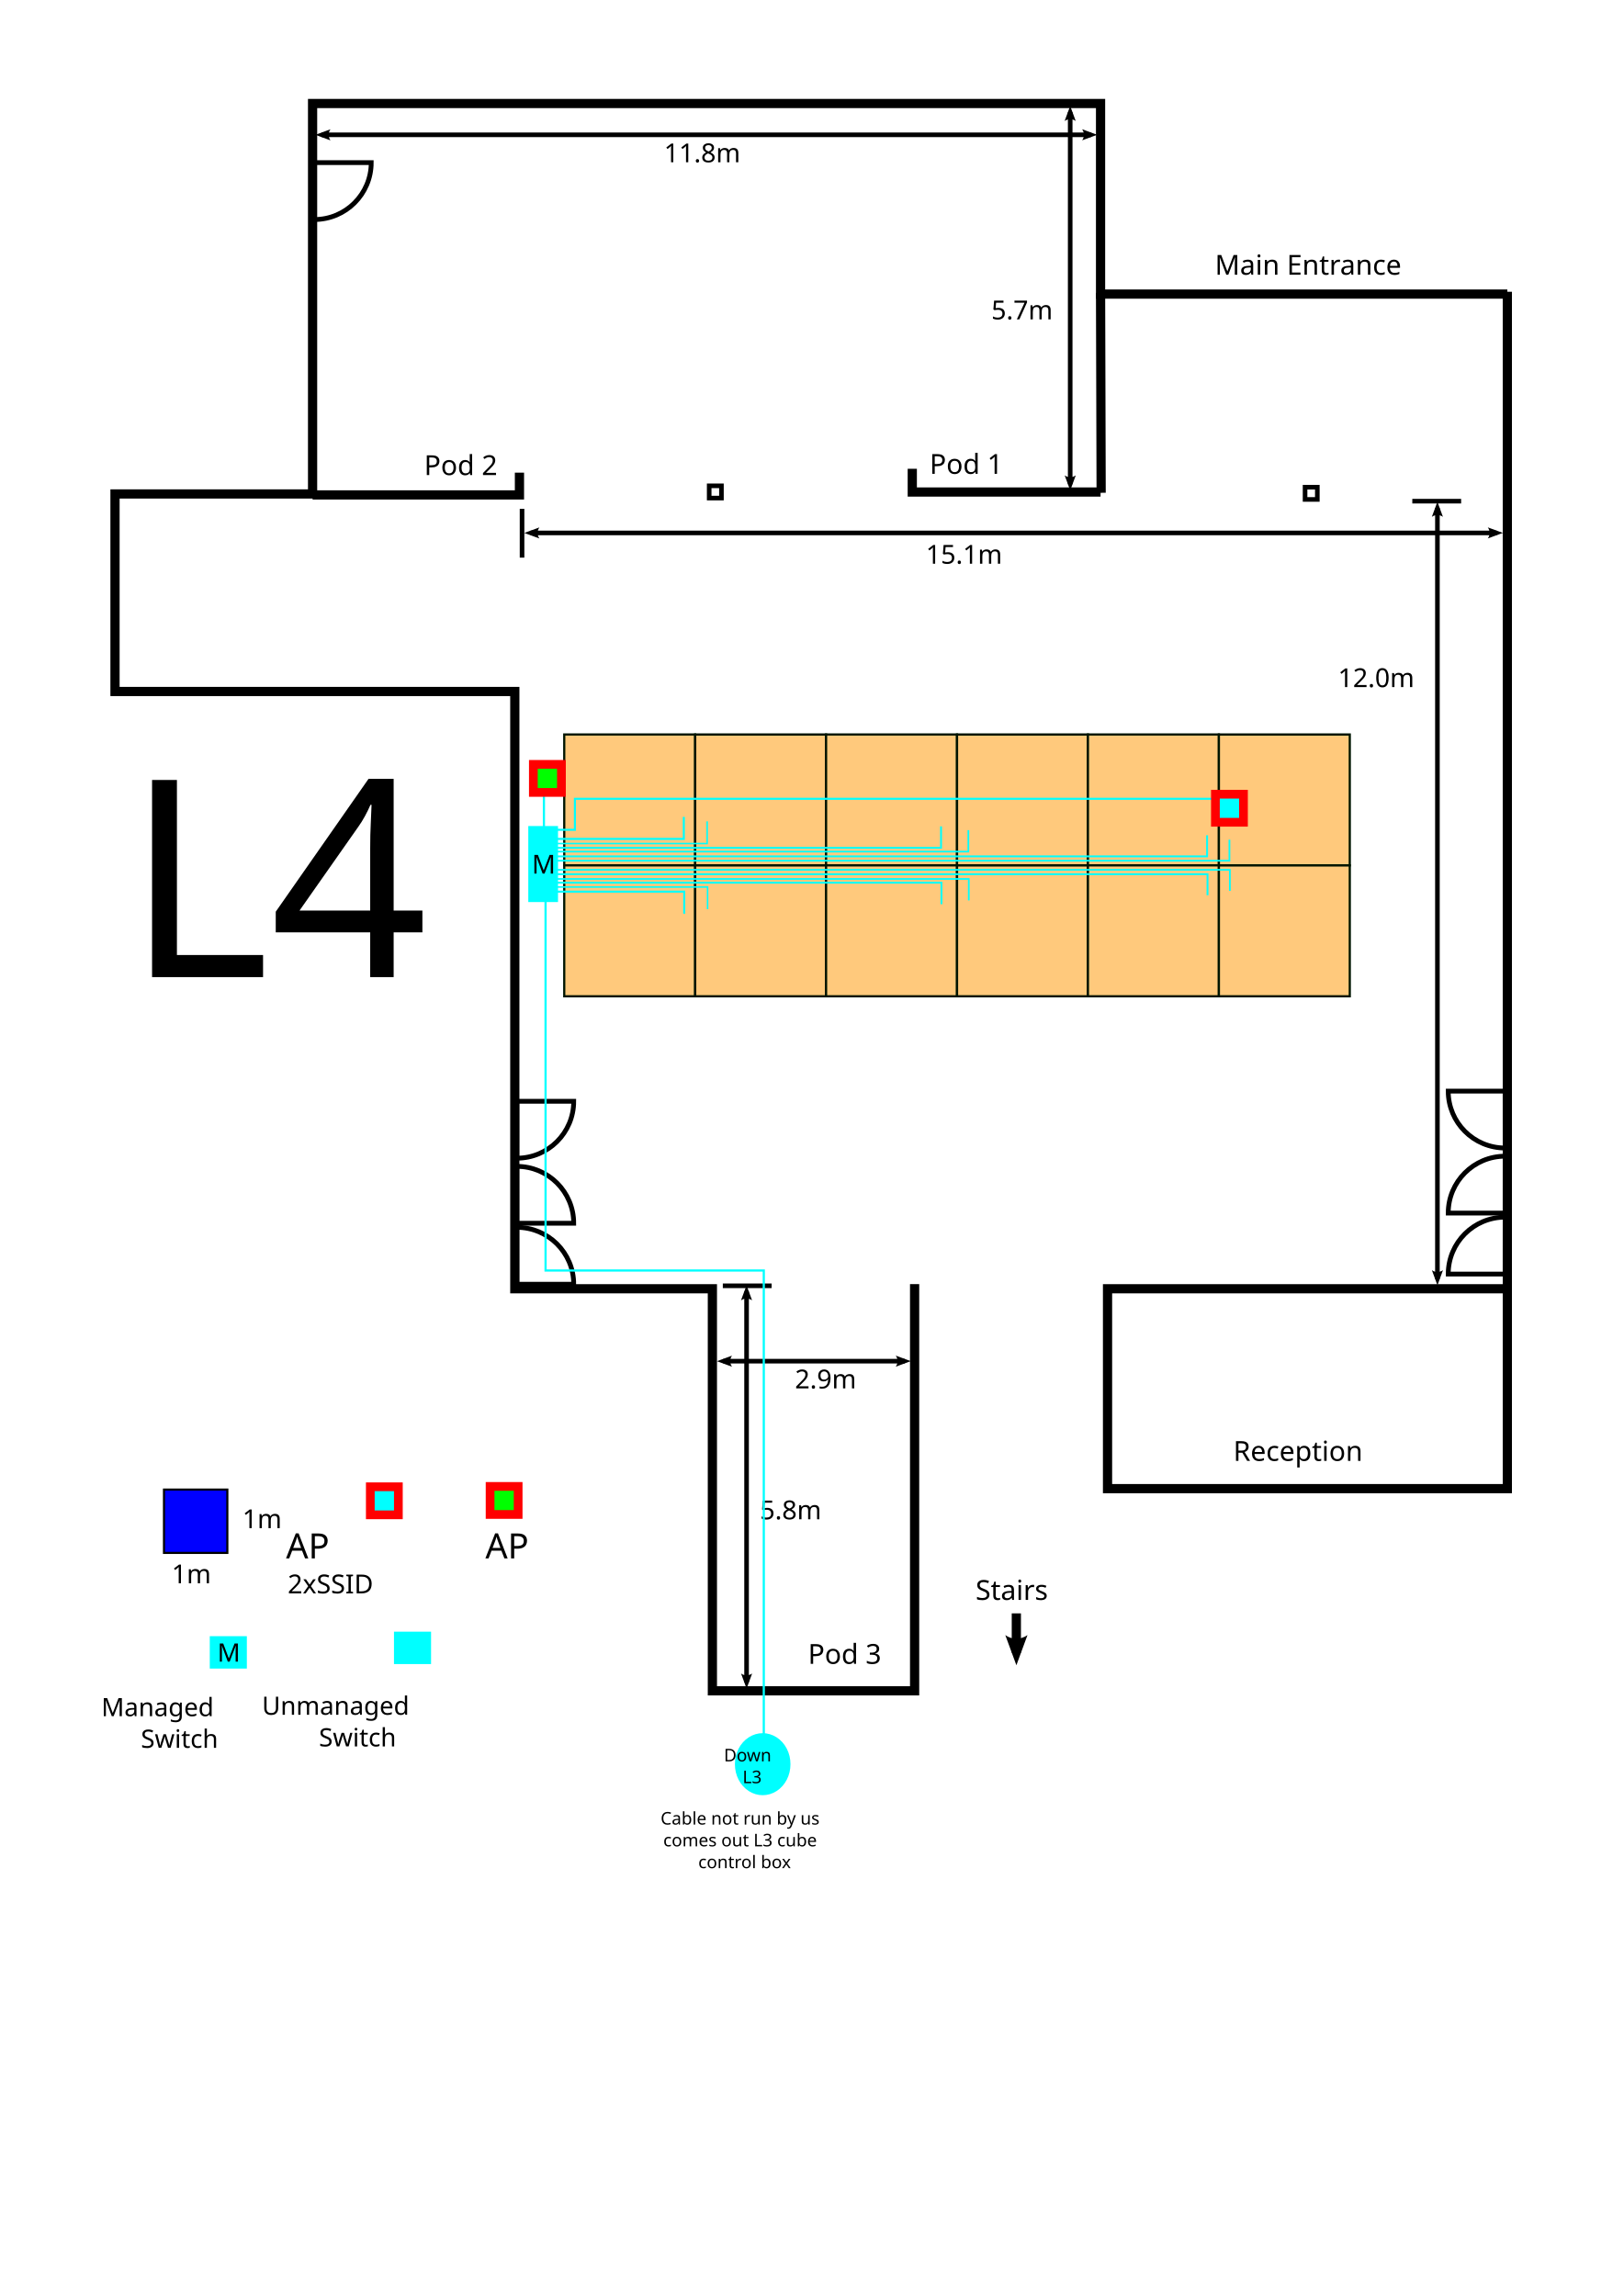
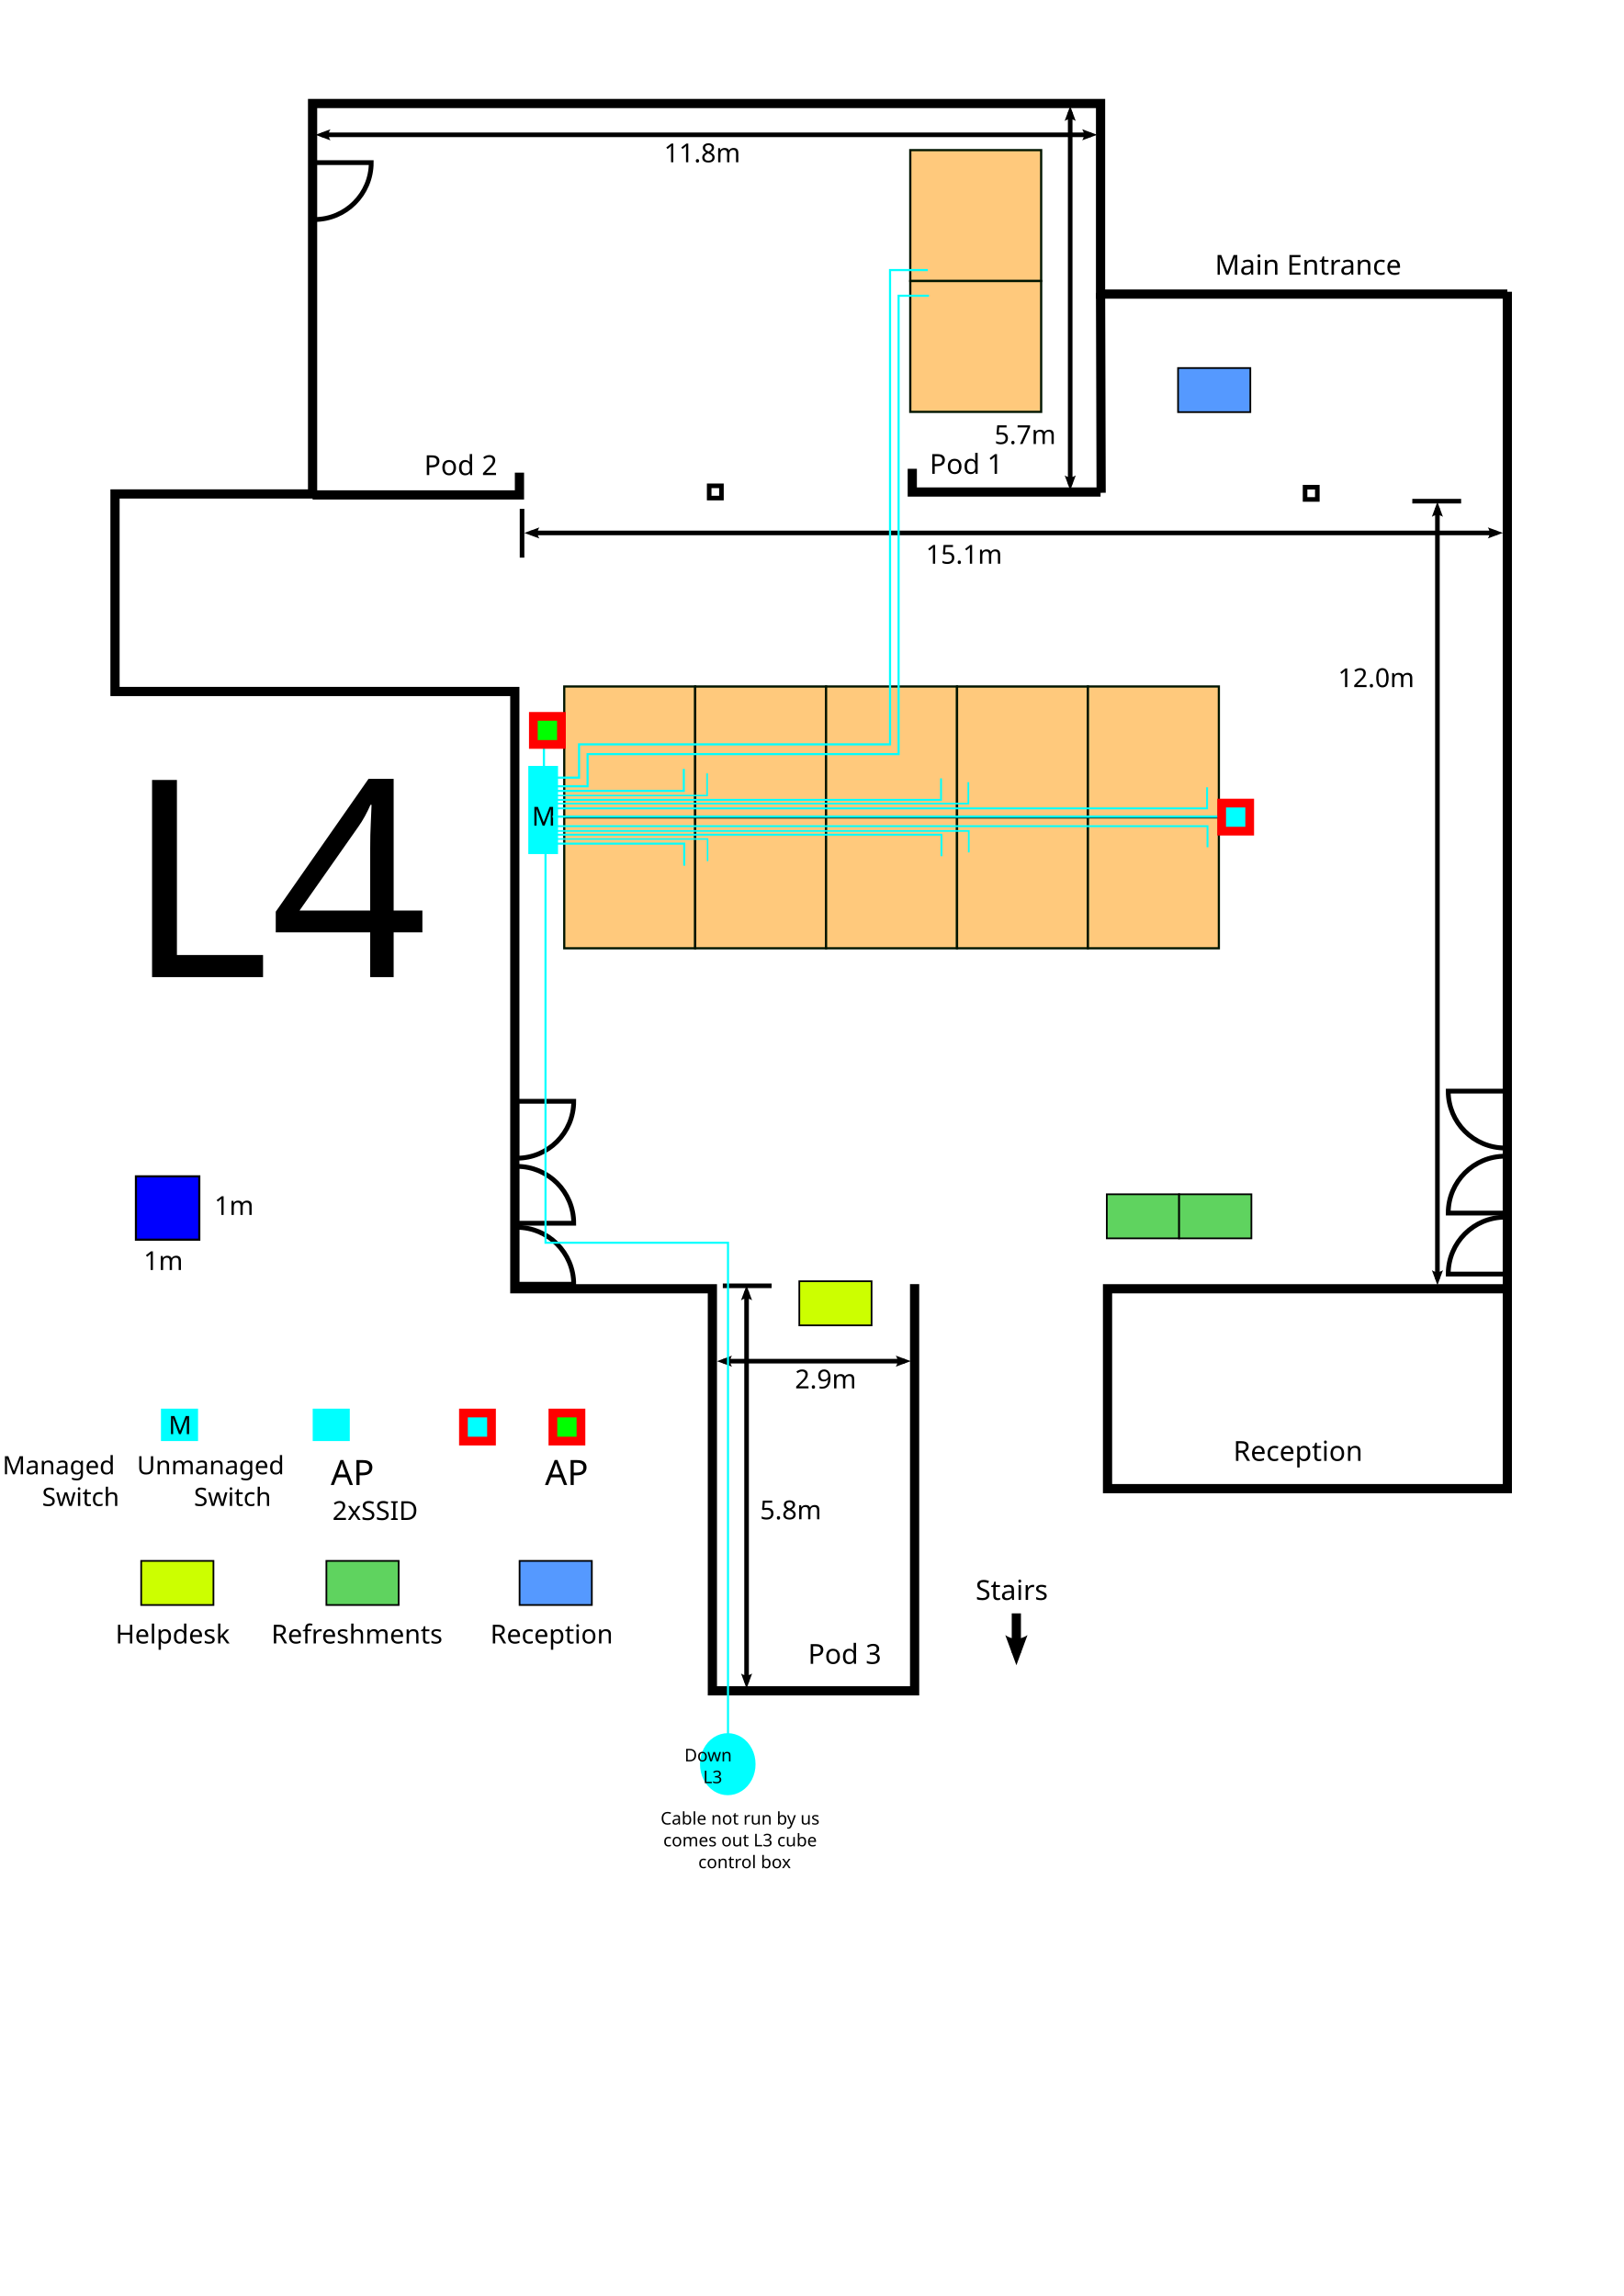
<svg xmlns="http://www.w3.org/2000/svg" width="744.094" height="1052.362" id="svg7084" version="1.1">
  <defs id="defs7086">
    <marker orient="auto" refY="0" refX="0" id="Arrow2Send" style="overflow:visible">
      <path id="path7634" style="fill-rule:evenodd;stroke-width:0.625;stroke-linejoin:round" d="M 8.719,4.034 -2.207,0.016 8.719,-4.002 c -1.745,2.372 -1.735,5.617 -6e-7,8.035 z" transform="matrix(-0.3,0,0,-0.3,0.69,0)" />
    </marker>
    <marker orient="auto" refY="0" refX="0" id="Arrow2Sstart" style="overflow:visible">
      <path id="path7221" style="fill-rule:evenodd;stroke-width:0.625;stroke-linejoin:round" d="M 8.719,4.034 -2.207,0.016 8.719,-4.002 c -1.745,2.372 -1.735,5.617 -6e-7,8.035 z" transform="matrix(0.3,0,0,0.3,-0.69,0)" />
    </marker>
    <marker orient="auto" refY="0" refX="0" id="marker8237" style="overflow:visible">
      <path id="path8239" style="fill-rule:evenodd;stroke-width:0.625;stroke-linejoin:round" d="M 8.719,4.034 -2.207,0.016 8.719,-4.002 c -1.745,2.372 -1.735,5.617 -6e-7,8.035 z" transform="matrix(-0.3,0,0,-0.3,0.69,0)" />
    </marker>
    <marker orient="auto" refY="0" refX="0" id="marker8241" style="overflow:visible">
      <path id="path8243" style="fill-rule:evenodd;stroke-width:0.625;stroke-linejoin:round" d="M 8.719,4.034 -2.207,0.016 8.719,-4.002 c -1.745,2.372 -1.735,5.617 -6e-7,8.035 z" transform="matrix(0.3,0,0,0.3,-0.69,0)" />
    </marker>
    <marker orient="auto" refY="0" refX="0" id="marker8245" style="overflow:visible">
      <path id="path8247" style="fill-rule:evenodd;stroke-width:0.625;stroke-linejoin:round" d="M 8.719,4.034 -2.207,0.016 8.719,-4.002 c -1.745,2.372 -1.735,5.617 -6e-7,8.035 z" transform="matrix(-0.3,0,0,-0.3,0.69,0)" />
    </marker>
    <marker orient="auto" refY="0" refX="0" id="marker8249" style="overflow:visible">
      <path id="path8251" style="fill-rule:evenodd;stroke-width:0.625;stroke-linejoin:round" d="M 8.719,4.034 -2.207,0.016 8.719,-4.002 c -1.745,2.372 -1.735,5.617 -6e-7,8.035 z" transform="matrix(0.3,0,0,0.3,-0.69,0)" />
    </marker>
    <marker orient="auto" refY="0" refX="0" id="marker8253" style="overflow:visible">
      <path id="path8255" style="fill-rule:evenodd;stroke-width:0.625;stroke-linejoin:round" d="M 8.719,4.034 -2.207,0.016 8.719,-4.002 c -1.745,2.372 -1.735,5.617 -6e-7,8.035 z" transform="matrix(-0.3,0,0,-0.3,0.69,0)" />
    </marker>
    <marker orient="auto" refY="0" refX="0" id="marker8257" style="overflow:visible">
      <path id="path8259" style="fill-rule:evenodd;stroke-width:0.625;stroke-linejoin:round" d="M 8.719,4.034 -2.207,0.016 8.719,-4.002 c -1.745,2.372 -1.735,5.617 -6e-7,8.035 z" transform="matrix(0.3,0,0,0.3,-0.69,0)" />
    </marker>
    <marker orient="auto" refY="0" refX="0" id="marker8261" style="overflow:visible">
      <path id="path8263" style="fill-rule:evenodd;stroke-width:0.625;stroke-linejoin:round" d="M 8.719,4.034 -2.207,0.016 8.719,-4.002 c -1.745,2.372 -1.735,5.617 -6e-7,8.035 z" transform="matrix(-0.3,0,0,-0.3,0.69,0)" />
    </marker>
    <marker orient="auto" refY="0" refX="0" id="marker8265" style="overflow:visible">
      <path id="path8267" style="fill-rule:evenodd;stroke-width:0.625;stroke-linejoin:round" d="M 8.719,4.034 -2.207,0.016 8.719,-4.002 c -1.745,2.372 -1.735,5.617 -6e-7,8.035 z" transform="matrix(0.3,0,0,0.3,-0.69,0)" />
    </marker>
    <marker orient="auto" refY="0" refX="0" id="marker8269" style="overflow:visible">
      <path id="path8271" style="fill-rule:evenodd;stroke-width:0.625;stroke-linejoin:round" d="M 8.719,4.034 -2.207,0.016 8.719,-4.002 c -1.745,2.372 -1.735,5.617 -6e-7,8.035 z" transform="matrix(-0.3,0,0,-0.3,0.69,0)" />
    </marker>
    <marker orient="auto" refY="0" refX="0" id="marker8273" style="overflow:visible">
      <path id="path8275" style="fill-rule:evenodd;stroke-width:0.625;stroke-linejoin:round" d="M 8.719,4.034 -2.207,0.016 8.719,-4.002 c -1.745,2.372 -1.735,5.617 -6e-7,8.035 z" transform="matrix(0.3,0,0,0.3,-0.69,0)" />
    </marker>
    <marker orient="auto" refY="0" refX="0" id="marker8277" style="overflow:visible">
      <path id="path8279" style="fill-rule:evenodd;stroke-width:0.625;stroke-linejoin:round" d="M 8.719,4.034 -2.207,0.016 8.719,-4.002 c -1.745,2.372 -1.735,5.617 -6e-7,8.035 z" transform="matrix(-0.3,0,0,-0.3,0.69,0)" />
    </marker>
  </defs>
-   <g id="layer1" transform="translate(0,-2.5390623e-6)">
+   <g id="layer1" transform="translate(0,-2.5390623e-6)" style="display:inline">
    <path style="fill:none;stroke:#000000;stroke-width:4.218px;stroke-linecap:butt;stroke-linejoin:miter;stroke-opacity:1;display:inline" d="m 690.765,134.791 -186.411,0 0,-87.347 -361.106,0 0,178.955 -90.543,0 0,90.543 183.216,0 0,273.759 90.543,0 0,184.281 92.673,0 0,-186.412" id="path7061" />
    <path style="fill:none;stroke:#000000;stroke-width:4.218px;stroke-linecap:butt;stroke-linejoin:miter;stroke-opacity:1;display:inline" d="m 690.765,133.726 0,548.583 -183.216,0 0,-91.608 184.281,0" id="path7063" />
    <path style="fill:none;stroke:#000000;stroke-width:4.218px;stroke-linecap:butt;stroke-linejoin:miter;stroke-opacity:1;display:inline" d="m 143.247,226.84 94.804,0 0,-10.2" id="path7065" />
    <path style="fill:none;stroke:#000000;stroke-width:4.218px;stroke-linecap:butt;stroke-linejoin:miter;stroke-opacity:1;display:inline" d="m 418.072,214.864 0,10.652 86.282,0" id="path7069" />
    <path style="fill:none;stroke:#000000;stroke-width:0.5;stroke-miterlimit:4;stroke-opacity:1;stroke-dasharray:none;display:inline" id="path7093" d="m 640.689,320.633 a 5.935,5.935 0 0 1 -5.937,5.935 l 0.003,-5.935 z" transform="matrix(4.393598,0,0,-4.393598,-2552.015,1969.413)" />
    <path transform="matrix(4.393598,0,0,4.393598,-2552.015,-903.9537)" d="m 640.689,320.633 a 5.935,5.935 0 0 1 -5.937,5.935 l 0.003,-5.935 z" id="path7095" style="fill:none;stroke:#000000;stroke-width:0.5;stroke-miterlimit:4;stroke-opacity:1;stroke-dasharray:none;display:inline" />
    <path transform="matrix(4.393598,0,0,-4.393598,-2552.015,1997.357)" d="m 640.689,320.633 a 5.935,5.935 0 0 1 -5.937,5.935 l 0.003,-5.935 z" id="path7097" style="fill:none;stroke:#000000;stroke-width:0.5;stroke-miterlimit:4;stroke-opacity:1;stroke-dasharray:none;display:inline" />
    <path style="fill:none;stroke:#000000;stroke-width:0.5;stroke-miterlimit:4;stroke-opacity:1;stroke-dasharray:none;display:inline" id="path7099" d="m 640.689,320.633 a 5.935,5.935 0 0 1 -5.937,5.935 l 0.003,-5.935 z" transform="matrix(4.393598,0,0,4.393598,-2644.811,-1334.191)" />
    <path transform="matrix(-4.393598,0,0,-4.393598,3478.61,1964.743)" d="m 640.689,320.633 a 5.935,5.935 0 0 1 -5.937,5.935 l 0.003,-5.935 z" id="path7101" style="fill:none;stroke:#000000;stroke-width:0.5;stroke-miterlimit:4;stroke-opacity:1;stroke-dasharray:none;display:inline" />
    <path style="fill:none;stroke:#000000;stroke-width:0.5;stroke-miterlimit:4;stroke-opacity:1;stroke-dasharray:none;display:inline" id="path7103" d="m 640.689,320.633 a 5.935,5.935 0 0 1 -5.937,5.935 l 0.003,-5.935 z" transform="matrix(-4.393598,0,0,4.393598,3478.61,-908.6236)" />
    <path style="fill:none;stroke:#000000;stroke-width:0.5;stroke-miterlimit:4;stroke-opacity:1;stroke-dasharray:none;display:inline" id="path7105" d="m 640.689,320.633 a 5.935,5.935 0 0 1 -5.937,5.935 l 0.003,-5.935 z" transform="matrix(-4.393598,0,0,-4.393598,3478.61,1992.687)" />
    <path style="fill:none;stroke:#000000;stroke-width:4.218px;stroke-linecap:butt;stroke-linejoin:miter;stroke-opacity:1;display:inline" d="m 504.354,134.258 0.266,91.608" id="path7071" />
    <path style="fill:none;stroke:#000000;stroke-width:2.109;stroke-linecap:butt;stroke-linejoin:miter;stroke-miterlimit:4;stroke-opacity:1;stroke-dasharray:none;marker-start:url(#Arrow2Sstart);marker-end:url(#Arrow2Send);display:inline" d="m 658.725,232.831 0,353.414" id="path7820" />
    <path id="path8199" d="m 647.219,229.711 22.369,0" style="fill:none;stroke:#000000;stroke-width:2.109;stroke-linecap:butt;stroke-linejoin:miter;stroke-miterlimit:4;stroke-opacity:1;stroke-dasharray:none;display:inline" />
    <path id="path8201" d="m 685.874,244.263 -442.744,0" style="fill:none;stroke:#000000;stroke-width:2.109;stroke-linecap:butt;stroke-linejoin:miter;stroke-miterlimit:4;stroke-opacity:1;stroke-dasharray:none;marker-start:url(#Arrow2Sstart);marker-end:url(#Arrow2Send);display:inline" />
    <path id="path8203" d="m 239.237,255.593 0,-22.369" style="fill:none;stroke:#000000;stroke-width:2.109;stroke-linecap:butt;stroke-linejoin:miter;stroke-miterlimit:4;stroke-opacity:1;stroke-dasharray:none;display:inline" />
    <path id="path8205" d="m 490.441,51.396 0,170.549" style="fill:none;stroke:#000000;stroke-width:2.109;stroke-linecap:butt;stroke-linejoin:miter;stroke-miterlimit:4;stroke-opacity:1;stroke-dasharray:none;marker-start:url(#Arrow2Sstart);marker-end:url(#Arrow2Send);display:inline" />
    <path style="fill:none;stroke:#000000;stroke-width:2.109;stroke-linecap:butt;stroke-linejoin:miter;stroke-miterlimit:4;stroke-opacity:1;stroke-dasharray:none;marker-start:url(#Arrow2Sstart);marker-end:url(#Arrow2Send);display:inline" d="m 499.966,61.789 -352.581,0" id="path8207" />
    <path style="fill:none;stroke:#000000;stroke-width:2.109;stroke-linecap:butt;stroke-linejoin:miter;stroke-miterlimit:4;stroke-opacity:1;stroke-dasharray:none;marker-start:url(#Arrow2Sstart);marker-end:url(#Arrow2Send);display:inline" d="m 414.549,623.884 -83.144,0" id="path8209" />
    <path id="path8211" d="m 342.13,591.954 0,179.152" style="fill:none;stroke:#000000;stroke-width:2.109;stroke-linecap:butt;stroke-linejoin:miter;stroke-miterlimit:4;stroke-opacity:1;stroke-dasharray:none;marker-start:url(#Arrow2Sstart);marker-end:url(#Arrow2Send);display:inline" />
    <path style="fill:none;stroke:#000000;stroke-width:2.109;stroke-linecap:butt;stroke-linejoin:miter;stroke-miterlimit:4;stroke-opacity:1;stroke-dasharray:none;display:inline" d="m 331.248,589.342 22.369,0" id="path8213" />
    <rect style="fill:none;stroke:#000000;stroke-width:2.109;stroke-miterlimit:4;stroke-opacity:1;stroke-dasharray:none;display:inline" id="rect8215" width="5.614" height="5.614" x="325.001" y="222.676" />
    <rect y="223.299" x="598.073" height="5.614" width="5.614" id="rect8217" style="fill:none;stroke:#000000;stroke-width:2.109;stroke-miterlimit:4;stroke-opacity:1;stroke-dasharray:none;display:inline" />
    <text xml:space="preserve" style="font-size:168.721px;font-style:normal;font-weight:normal;line-height:125%;letter-spacing:0px;word-spacing:0px;fill:#000000;fill-opacity:1;stroke:none;display:inline;font-family:Sans" x="57.408" y="447.853" id="text8219">
      <tspan id="tspan8221" x="57.408" y="447.853" style="font-size:126.54px">L4</tspan>
    </text>
    <text xml:space="preserve" style="font-size:168.721px;font-style:normal;font-weight:normal;line-height:125%;letter-spacing:0px;word-spacing:0px;fill:#000000;fill-opacity:1;stroke:none;font-family:Sans" x="370.283" y="762.614" id="text7159">
      <tspan id="tspan7161" x="370.283" y="762.614" style="font-size:12.654px">Pod 3</tspan>
    </text>
    <text id="text7163" y="217.186" x="426.003" style="font-size:168.721px;font-style:normal;font-weight:normal;line-height:125%;letter-spacing:0px;word-spacing:0px;fill:#000000;fill-opacity:1;stroke:none;font-family:Sans" xml:space="preserve">
      <tspan style="font-size:12.654px" y="217.186" x="426.003" id="tspan7165">Pod 1</tspan>
    </text>
    <text xml:space="preserve" style="font-size:168.721px;font-style:normal;font-weight:normal;line-height:125%;letter-spacing:0px;word-spacing:0px;fill:#000000;fill-opacity:1;stroke:none;font-family:Sans" x="194.35" y="217.741" id="text7167">
      <tspan id="tspan7169" x="194.35" y="217.741" style="font-size:12.654px">Pod 2</tspan>
      <tspan x="194.35" y="233.559" style="font-size:12.654px" id="tspan7171" />
    </text>
    <text xml:space="preserve" style="font-size:168.721px;font-style:normal;font-weight:normal;line-height:125%;letter-spacing:0px;word-spacing:0px;fill:#000000;fill-opacity:1;stroke:none;font-family:Sans" x="556.748" y="125.912" id="text7173">
      <tspan id="tspan7175" x="556.748" y="125.912" style="font-size:12.654px">Main Entrance</tspan>
    </text>
    <text id="text7177" y="669.584" x="565.184" style="font-size:168.721px;font-style:normal;font-weight:normal;line-height:125%;letter-spacing:0px;word-spacing:0px;fill:#000000;fill-opacity:1;stroke:none;font-family:Sans" xml:space="preserve">
      <tspan style="font-size:12.654px" y="669.584" x="565.184" id="tspan7179">Reception</tspan>
    </text>
    <text id="text7181" y="733.306" x="447.079" style="font-size:168.721px;font-style:normal;font-weight:normal;line-height:125%;letter-spacing:0px;word-spacing:0px;fill:#000000;fill-opacity:1;stroke:none;font-family:Sans" xml:space="preserve">
      <tspan style="font-size:12.654px" y="733.306" x="447.079" id="tspan7183">Stairs</tspan>
    </text>
    <path style="fill:none;stroke:#000000;stroke-width:4.218px;stroke-linecap:butt;stroke-linejoin:miter;stroke-opacity:1;marker-end:url(#Arrow2Send)" d="m 465.759,739.483 0,18.077" id="path7185" />
    <text xml:space="preserve" style="font-size:12px;font-style:normal;font-weight:normal;line-height:125%;letter-spacing:0px;word-spacing:0px;fill:#000000;fill-opacity:1;stroke:none;font-family:Sans" x="613.143" y="314.934" id="text8455">
      <tspan id="tspan8457" x="613.143" y="314.934" style="font-size:12px">12.0m</tspan>
    </text>
    <text id="text8459" y="258.362" x="424.286" style="font-size:12px;font-style:normal;font-weight:normal;line-height:125%;letter-spacing:0px;word-spacing:0px;fill:#000000;fill-opacity:1;stroke:none;font-family:Sans" xml:space="preserve">
      <tspan style="font-size:12px" y="258.362" x="424.286" id="tspan8485">15.1m</tspan>
    </text>
-     <text xml:space="preserve" style="font-size:12px;font-style:normal;font-weight:normal;line-height:125%;letter-spacing:0px;word-spacing:0px;fill:#000000;fill-opacity:1;stroke:none;font-family:Sans" x="454.286" y="146.362" id="text8463">
-       <tspan id="tspan8465" x="454.286" y="146.362" style="font-size:12px">5.7m</tspan>
+     <text xml:space="preserve" style="font-size:12px;font-style:normal;font-weight:normal;line-height:125%;letter-spacing:0px;word-spacing:0px;fill:#000000;fill-opacity:1;stroke:none;font-family:Sans" x="455.714" y="203.505" id="text8463">
+       <tspan id="tspan8465" x="455.714" y="203.505" style="font-size:12px">5.7m</tspan>
    </text>
    <text id="text8467" y="74.362" x="304.286" style="font-size:12px;font-style:normal;font-weight:normal;line-height:125%;letter-spacing:0px;word-spacing:0px;fill:#000000;fill-opacity:1;stroke:none;font-family:Sans" xml:space="preserve">
      <tspan style="font-size:12px" y="74.362" x="304.286" id="tspan8469">11.8m</tspan>
    </text>
    <text id="text8471" y="636.362" x="364.286" style="font-size:12px;font-style:normal;font-weight:normal;line-height:125%;letter-spacing:0px;word-spacing:0px;fill:#000000;fill-opacity:1;stroke:none;font-family:Sans" xml:space="preserve">
      <tspan style="font-size:12px" y="636.362" x="364.286" id="tspan8473">2.9m</tspan>
    </text>
    <text xml:space="preserve" style="font-size:12px;font-style:normal;font-weight:normal;line-height:125%;letter-spacing:0px;word-spacing:0px;fill:#000000;fill-opacity:1;stroke:none;font-family:Sans" x="348.286" y="696.362" id="text8475">
      <tspan id="tspan8477" x="348.286" y="696.362" style="font-size:12px">5.8m</tspan>
    </text>
  </g>
  <g id="layer3">
-     <g style="display:inline" id="g4334" transform="translate(18.07145,14.78573)">
-       <rect transform="matrix(0,-1,1,0,0,0)" y="240.502" x="-381.86" height="59.995" width="59.995" id="rect75993-5-0-1-6" style="fill:#ffc97c;fill-opacity:1;stroke:#001500;stroke-width:1.005;stroke-miterlimit:4;stroke-opacity:1;stroke-dasharray:none;stroke-dashoffset:0" />
-       <rect transform="matrix(0,-1,1,0,0,0)" y="300.508" x="-381.854" height="59.983" width="59.983" id="rect75993-5-0-1-6-1" style="fill:#ffc97c;fill-opacity:1;stroke:#001500;stroke-width:1.017;stroke-miterlimit:4;stroke-opacity:1;stroke-dasharray:none;stroke-dashoffset:0" />
-       <rect transform="matrix(0,-1,1,0,0,0)" y="360.502" x="-381.86" height="59.995" width="59.995" id="rect75993-5-0-1-6-8" style="fill:#ffc97c;fill-opacity:1;stroke:#001500;stroke-width:1.005;stroke-miterlimit:4;stroke-opacity:1;stroke-dasharray:none;stroke-dashoffset:0" />
-       <rect transform="matrix(0,-1,1,0,0,0)" y="420.508" x="-381.854" height="59.983" width="59.983" id="rect75993-5-0-1-6-1-3" style="fill:#ffc97c;fill-opacity:1;stroke:#001500;stroke-width:1.017;stroke-miterlimit:4;stroke-opacity:1;stroke-dasharray:none;stroke-dashoffset:0" />
-       <rect transform="matrix(0,-1,1,0,0,0)" y="480.502" x="-381.86" height="59.995" width="59.995" id="rect75993-5-0-1-6-8-2" style="fill:#ffc97c;fill-opacity:1;stroke:#001500;stroke-width:1.005;stroke-miterlimit:4;stroke-opacity:1;stroke-dasharray:none;stroke-dashoffset:0" />
-       <rect transform="matrix(0,-1,1,0,0,0)" y="540.508" x="-381.854" height="59.983" width="59.983" id="rect75993-5-0-1-6-1-3-9" style="fill:#ffc97c;fill-opacity:1;stroke:#001500;stroke-width:1.017;stroke-miterlimit:4;stroke-opacity:1;stroke-dasharray:none;stroke-dashoffset:0" />
-       <rect transform="matrix(0,-1,1,0,0,0)" y="240.502" x="-441.86" height="59.995" width="59.995" id="rect75993-5-0-1-6-9" style="fill:#ffc97c;fill-opacity:1;stroke:#001500;stroke-width:1.005;stroke-miterlimit:4;stroke-opacity:1;stroke-dasharray:none;stroke-dashoffset:0" />
-       <rect transform="matrix(0,-1,1,0,0,0)" y="300.508" x="-441.854" height="59.983" width="59.983" id="rect75993-5-0-1-6-1-7" style="fill:#ffc97c;fill-opacity:1;stroke:#001500;stroke-width:1.017;stroke-miterlimit:4;stroke-opacity:1;stroke-dasharray:none;stroke-dashoffset:0" />
-       <rect transform="matrix(0,-1,1,0,0,0)" y="360.502" x="-441.86" height="59.995" width="59.995" id="rect75993-5-0-1-6-8-5" style="fill:#ffc97c;fill-opacity:1;stroke:#001500;stroke-width:1.005;stroke-miterlimit:4;stroke-opacity:1;stroke-dasharray:none;stroke-dashoffset:0" />
-       <rect transform="matrix(0,-1,1,0,0,0)" y="420.508" x="-441.854" height="59.983" width="59.983" id="rect75993-5-0-1-6-1-3-6" style="fill:#ffc97c;fill-opacity:1;stroke:#001500;stroke-width:1.017;stroke-miterlimit:4;stroke-opacity:1;stroke-dasharray:none;stroke-dashoffset:0" />
-       <rect transform="matrix(0,-1,1,0,0,0)" y="480.502" x="-441.86" height="59.995" width="59.995" id="rect75993-5-0-1-6-8-2-4" style="fill:#ffc97c;fill-opacity:1;stroke:#001500;stroke-width:1.005;stroke-miterlimit:4;stroke-opacity:1;stroke-dasharray:none;stroke-dashoffset:0" />
-       <rect transform="matrix(0,-1,1,0,0,0)" y="540.508" x="-441.854" height="59.983" width="59.983" id="rect75993-5-0-1-6-1-3-9-0" style="fill:#ffc97c;fill-opacity:1;stroke:#001500;stroke-width:1.017;stroke-miterlimit:4;stroke-opacity:1;stroke-dasharray:none;stroke-dashoffset:0" />
-     </g>
-   </g>
-   <g id="layer4">
-     <g id="g3169" transform="translate(0,1.339286)">
-       <path id="path4348-8" d="m 251.493,393.16 311.918,0 0,-9.637" style="fill:none;stroke:#00ffff;stroke-width:0.799;stroke-linecap:butt;stroke-linejoin:miter;stroke-miterlimit:4;stroke-opacity:1;stroke-dasharray:none" />
-       <path id="path4348-8-9" d="m 251.481,391.172 301.692,0 0,-9.662" style="fill:none;stroke:#00ffff;stroke-width:0.861;stroke-linecap:butt;stroke-linejoin:miter;stroke-miterlimit:4;stroke-opacity:1;stroke-dasharray:none" />
-       <path id="path4348-8-9-9" d="m 251.39,388.99 192.377,0 0,-9.844" style="fill:none;stroke:#00ffff;stroke-width:0.775;stroke-linecap:butt;stroke-linejoin:miter;stroke-miterlimit:4;stroke-opacity:1;stroke-dasharray:none" />
-       <path id="path4348-8-9-9-3" d="m 251.381,387.272 179.872,0 0,-9.862" style="fill:none;stroke:#00ffff;stroke-width:0.868;stroke-linecap:butt;stroke-linejoin:miter;stroke-miterlimit:4;stroke-opacity:1;stroke-dasharray:none" />
-       <path id="path4348-8-9-9-3-4" d="m 251.36,385.293 72.706,0 0,-10.173" style="fill:none;stroke:#00ffff;stroke-width:0.693;stroke-linecap:butt;stroke-linejoin:miter;stroke-miterlimit:4;stroke-opacity:1;stroke-dasharray:none" />
-       <path id="path4348-8-9-9-3-44" d="m 251.482,383.171 61.89,0 0,-10.112" style="fill:none;stroke:#00ffff;stroke-width:0.937;stroke-linecap:butt;stroke-linejoin:miter;stroke-miterlimit:4;stroke-opacity:1;stroke-dasharray:none" />
-     </g>
-     <path style="fill:none;stroke:#00ffff;stroke-width:1px;stroke-linecap:butt;stroke-linejoin:miter;stroke-opacity:1" d="m 249.258,384.342 0,-21.718" id="path7066" />
-     <rect style="fill:#00ff00;fill-opacity:1;stroke:#ff0000;stroke-width:4;stroke-miterlimit:4;stroke-opacity:1;stroke-dasharray:none;display:inline" id="rect6637" width="12.857" height="12.857" x="244.421" y="350.346" />
-     <path style="fill:none;stroke:#00ffff;stroke-width:0.934px;stroke-linecap:butt;stroke-linejoin:miter;stroke-opacity:1" d="m 562.691,366.126 -299.231,0 0,14.209 -10.953,0" id="path7068" />
-     <rect style="fill:#00ffff;fill-opacity:1;stroke:#ff0000;stroke-width:4;stroke-miterlimit:4;stroke-opacity:1;stroke-dasharray:none;display:inline" id="rect6637-0-0" width="12.857" height="12.857" x="556.987" y="364.024" />
-     <path style="fill:none;stroke:#00ffff;stroke-width:1px;stroke-linecap:butt;stroke-linejoin:miter;stroke-opacity:1" d="m 250.016,409.091 0,173.241 100.005,0 0,192.434 0,25.159" id="path7373" />
-     <path style="fill:#00ffff;fill-opacity:1;stroke:#00ffff;stroke-width:0;stroke-miterlimit:4;stroke-opacity:1;stroke-dasharray:none;display:inline" id="path7170" d="m 589.02,297.172 a 34.295,36.77 0 1 1 -68.589,0 34.295,36.77 0 1 1 68.589,0 z" transform="matrix(0.371134,0,0,0.3846154,143.6386,694.3092)" />
-     <text xml:space="preserve" style="font-size:8px;font-style:normal;font-weight:normal;line-height:125%;letter-spacing:0px;word-spacing:0px;fill:#000000;fill-opacity:1;stroke:none;display:inline;font-family:Sans" x="349.888" y="807.317" id="text6925-9-7-5">
-       <tspan x="349.888" y="807.317" style="font-size:8px;text-align:center;text-anchor:middle" id="tspan6983-2">Down</tspan>
-       <tspan x="349.888" y="817.317" style="font-size:8px;text-align:center;text-anchor:middle" id="tspan7193">L3</tspan>
-     </text>
+     <rect style="fill:#ffc97c;fill-opacity:1;stroke:#001500;stroke-width:1.005;stroke-miterlimit:4;stroke-opacity:1;stroke-dasharray:none;stroke-dashoffset:0" id="rect75993-5-0-1-6" width="59.995" height="59.995" x="-374.646" y="258.574" transform="matrix(0,-1,1,0,0,0)" />
+     <rect style="fill:#ffc97c;fill-opacity:1;stroke:#001500;stroke-width:1.017;stroke-miterlimit:4;stroke-opacity:1;stroke-dasharray:none;stroke-dashoffset:0" id="rect75993-5-0-1-6-1" width="59.983" height="59.983" x="-374.639" y="318.58" transform="matrix(0,-1,1,0,0,0)" />
+     <rect style="fill:#ffc97c;fill-opacity:1;stroke:#001500;stroke-width:1.005;stroke-miterlimit:4;stroke-opacity:1;stroke-dasharray:none;stroke-dashoffset:0" id="rect75993-5-0-1-6-8" width="59.995" height="59.995" x="-374.646" y="378.574" transform="matrix(0,-1,1,0,0,0)" />
+     <rect style="fill:#ffc97c;fill-opacity:1;stroke:#001500;stroke-width:1.017;stroke-miterlimit:4;stroke-opacity:1;stroke-dasharray:none;stroke-dashoffset:0" id="rect75993-5-0-1-6-1-3" width="59.983" height="59.983" x="-374.639" y="438.58" transform="matrix(0,-1,1,0,0,0)" />
+     <rect style="fill:#ffc97c;fill-opacity:1;stroke:#001500;stroke-width:1.005;stroke-miterlimit:4;stroke-opacity:1;stroke-dasharray:none;stroke-dashoffset:0" id="rect75993-5-0-1-6-8-2" width="59.995" height="59.995" x="-374.646" y="498.574" transform="matrix(0,-1,1,0,0,0)" />
+     <rect style="fill:#ffc97c;fill-opacity:1;stroke:#001500;stroke-width:1.005;stroke-miterlimit:4;stroke-opacity:1;stroke-dasharray:none;stroke-dashoffset:0" id="rect75993-5-0-1-6-9" width="59.995" height="59.995" x="-434.646" y="258.574" transform="matrix(0,-1,1,0,0,0)" />
+     <rect style="fill:#ffc97c;fill-opacity:1;stroke:#001500;stroke-width:1.017;stroke-miterlimit:4;stroke-opacity:1;stroke-dasharray:none;stroke-dashoffset:0" id="rect75993-5-0-1-6-1-7" width="59.983" height="59.983" x="-434.639" y="318.58" transform="matrix(0,-1,1,0,0,0)" />
+     <rect style="fill:#ffc97c;fill-opacity:1;stroke:#001500;stroke-width:1.005;stroke-miterlimit:4;stroke-opacity:1;stroke-dasharray:none;stroke-dashoffset:0" id="rect75993-5-0-1-6-8-5" width="59.995" height="59.995" x="-434.646" y="378.574" transform="matrix(0,-1,1,0,0,0)" />
+     <rect style="fill:#ffc97c;fill-opacity:1;stroke:#001500;stroke-width:1.017;stroke-miterlimit:4;stroke-opacity:1;stroke-dasharray:none;stroke-dashoffset:0" id="rect75993-5-0-1-6-1-3-6" width="59.983" height="59.983" x="-434.639" y="438.58" transform="matrix(0,-1,1,0,0,0)" />
+     <rect style="fill:#ffc97c;fill-opacity:1;stroke:#001500;stroke-width:1.005;stroke-miterlimit:4;stroke-opacity:1;stroke-dasharray:none;stroke-dashoffset:0" id="rect75993-5-0-1-6-8-2-4" width="59.995" height="59.995" x="-434.646" y="498.574" transform="matrix(0,-1,1,0,0,0)" />
+     <g id="g3142">
+       <rect transform="matrix(0,-1,1,0,0,0)" y="417.151" x="-128.782" height="59.983" width="59.983" id="rect75993-5-0-1-6-1-3-9" style="fill:#ffc97c;fill-opacity:1;stroke:#001500;stroke-width:1.017;stroke-miterlimit:4;stroke-opacity:1;stroke-dasharray:none;stroke-dashoffset:0" />
+       <rect transform="matrix(0,-1,1,0,0,0)" y="417.151" x="-188.782" height="59.983" width="59.983" id="rect75993-5-0-1-6-1-3-9-0" style="fill:#ffc97c;fill-opacity:1;stroke:#001500;stroke-width:1.017;stroke-miterlimit:4;stroke-opacity:1;stroke-dasharray:none;stroke-dashoffset:0" />
+     </g>
+   </g>
+   <g id="layer4" style="display:inline">
+     <path style="fill:none;stroke:#00ffff;stroke-width:0.861;stroke-linecap:butt;stroke-linejoin:miter;stroke-miterlimit:4;stroke-opacity:1;stroke-dasharray:none" d="m 251.481,370.511 301.692,0 0,-9.662" id="path4348-8-9" />
+     <path style="fill:none;stroke:#00ffff;stroke-width:0.775;stroke-linecap:butt;stroke-linejoin:miter;stroke-miterlimit:4;stroke-opacity:1;stroke-dasharray:none" d="m 251.39,368.329 192.377,0 0,-9.844" id="path4348-8-9-9" />
+     <path style="fill:none;stroke:#00ffff;stroke-width:0.868;stroke-linecap:butt;stroke-linejoin:miter;stroke-miterlimit:4;stroke-opacity:1;stroke-dasharray:none" d="m 251.381,366.611 179.872,0 0,-9.862" id="path4348-8-9-9-3" />
+     <path style="fill:none;stroke:#00ffff;stroke-width:0.693;stroke-linecap:butt;stroke-linejoin:miter;stroke-miterlimit:4;stroke-opacity:1;stroke-dasharray:none" d="m 251.36,364.632 72.706,0 0,-10.173" id="path4348-8-9-9-3-4" />
+     <path style="fill:none;stroke:#00ffff;stroke-width:0.937;stroke-linecap:butt;stroke-linejoin:miter;stroke-miterlimit:4;stroke-opacity:1;stroke-dasharray:none" d="m 251.482,362.51 61.89,0 0,-10.112" id="path4348-8-9-9-3-44" />
+     <path style="fill:none;stroke:#00ffff;stroke-width:1px;stroke-linecap:butt;stroke-linejoin:miter;stroke-opacity:1" d="m 249.258,362.342 0,-21.718" id="path7066" />
+     <rect style="fill:#00ff00;fill-opacity:1;stroke:#ff0000;stroke-width:4;stroke-miterlimit:4;stroke-opacity:1;stroke-dasharray:none;display:inline" id="rect6637" width="12.857" height="12.857" x="244.421" y="328.346" />
+     <path style="fill:none;stroke:#00ffff;stroke-width:0.941px;stroke-linecap:butt;stroke-linejoin:miter;stroke-opacity:1" d="m 249.986,386.204 0,183.399 83.636,0 0,203.717 0,26.634" id="path7373" />
+     <g id="g3201" transform="translate(-16,0)">
+       <path transform="matrix(0.371134,0,0,0.3846154,143.6386,694.3092)" d="m 589.02,297.172 a 34.295,36.77 0 1 1 -68.589,0 34.295,36.77 0 1 1 68.589,0 z" id="path7170" style="fill:#00ffff;fill-opacity:1;stroke:#00ffff;stroke-width:0;stroke-miterlimit:4;stroke-opacity:1;stroke-dasharray:none;display:inline" />
+       <text id="text6925-9-7-5" y="807.317" x="349.888" style="font-size:8px;font-style:normal;font-weight:normal;line-height:125%;letter-spacing:0px;word-spacing:0px;fill:#000000;fill-opacity:1;stroke:none;display:inline;font-family:Sans" xml:space="preserve">
+         <tspan id="tspan6983-2" style="font-size:8px;text-align:center;text-anchor:middle" y="807.317" x="349.888">Down</tspan>
+         <tspan id="tspan7193" style="font-size:8px;text-align:center;text-anchor:middle" y="817.317" x="349.888">L3</tspan>
+       </text>
+     </g>
    <text xml:space="preserve" style="font-size:8px;font-style:normal;font-weight:normal;line-height:125%;letter-spacing:0px;word-spacing:0px;fill:#000000;fill-opacity:1;stroke:none;display:inline;font-family:Sans" x="346.437" y="836.265" id="text6925-9-7-5-7">
      <tspan x="346.437" y="836.265" style="font-size:8px;text-align:center;text-anchor:middle" id="tspan7193-3">Cable not run by us</tspan>
      <tspan x="346.437" y="846.265" style="font-size:8px;text-align:center;text-anchor:middle" id="tspan7469">comes out L3 cube</tspan>
      <tspan x="346.437" y="856.265" style="font-size:8px;text-align:center;text-anchor:middle" id="tspan7473">control box</tspan>
    </text>
-     <g id="g3161" transform="translate(0.1785714,-1.875)">
-       <path id="path4348-8-8" d="m 251.506,400.564 311.918,0 0,9.637" style="fill:none;stroke:#00ffff;stroke-width:0.799;stroke-linecap:butt;stroke-linejoin:miter;stroke-miterlimit:4;stroke-opacity:1;stroke-dasharray:none" />
-       <path id="path4348-8-9-90" d="m 251.494,402.552 301.692,0 0,9.662" style="fill:none;stroke:#00ffff;stroke-width:0.861;stroke-linecap:butt;stroke-linejoin:miter;stroke-miterlimit:4;stroke-opacity:1;stroke-dasharray:none" />
-       <path id="path4348-8-9-9-9" d="m 251.403,404.734 192.377,0 0,9.844" style="fill:none;stroke:#00ffff;stroke-width:0.775;stroke-linecap:butt;stroke-linejoin:miter;stroke-miterlimit:4;stroke-opacity:1;stroke-dasharray:none" />
-       <path id="path4348-8-9-9-3-6" d="m 251.393,406.452 179.872,0 0,9.862" style="fill:none;stroke:#00ffff;stroke-width:0.868;stroke-linecap:butt;stroke-linejoin:miter;stroke-miterlimit:4;stroke-opacity:1;stroke-dasharray:none" />
-       <path id="path4348-8-9-9-3-4-3" d="m 251.373,408.431 72.706,0 0,10.173" style="fill:none;stroke:#00ffff;stroke-width:0.693;stroke-linecap:butt;stroke-linejoin:miter;stroke-miterlimit:4;stroke-opacity:1;stroke-dasharray:none" />
-       <path id="path4348-8-9-9-3-44-4" d="m 251.495,410.553 61.89,0 0,10.112" style="fill:none;stroke:#00ffff;stroke-width:0.937;stroke-linecap:butt;stroke-linejoin:miter;stroke-miterlimit:4;stroke-opacity:1;stroke-dasharray:none" />
-     </g>
-     <g transform="translate(1.013396,8.277112)" id="g7405">
-       <rect y="370.807" x="241.56" height="33.895" width="12.673" id="rect5393" style="fill:#00ffff;stroke:#00ffff;stroke-width:0.948;stroke-miterlimit:4;stroke-dasharray:none" />
-       <text id="text6925-9-7" y="392.129" x="242.717" style="font-size:40px;font-style:normal;font-weight:normal;line-height:125%;letter-spacing:0px;word-spacing:0px;fill:#000000;fill-opacity:1;stroke:none;display:inline;font-family:Sans" xml:space="preserve">
-         <tspan id="tspan6983" style="font-size:12px" y="392.129" x="242.717">M</tspan>
-       </text>
-     </g>
-   </g>
-   <g id="layer2">
-     <text xml:space="preserve" style="font-size:40px;font-style:normal;font-weight:normal;line-height:125%;letter-spacing:0px;word-spacing:0px;fill:#000000;fill-opacity:1;stroke:none;display:inline;font-family:Sans" x="177.437" y="714.287" id="text6750">
-       <tspan id="tspan6752" x="177.437" y="714.287" style="font-size:16px;text-align:center;text-anchor:middle">AP</tspan>
-       <tspan x="177.437" y="730.3" id="tspan6754" style="font-size:12px;text-align:center;text-anchor:middle">2xSSID</tspan>
-     </text>
-     <text xml:space="preserve" style="font-size:40px;font-style:normal;font-weight:normal;line-height:125%;letter-spacing:0px;word-spacing:0px;fill:#000000;fill-opacity:1;stroke:none;display:inline;font-family:Sans" x="222.437" y="714.287" id="text6760">
-       <tspan id="tspan6762" x="222.437" y="714.287" style="font-size:16px">AP</tspan>
-     </text>
-     <rect style="fill:#00ffff;fill-opacity:1;stroke:#ff0000;stroke-width:4;stroke-miterlimit:4;stroke-opacity:1;stroke-dasharray:none;display:inline" id="rect6637-0" width="12.857" height="12.857" x="169.702" y="681.459" />
-     <rect style="fill:#00ff00;fill-opacity:1;stroke:#ff0000;stroke-width:4;stroke-miterlimit:4;stroke-opacity:1;stroke-dasharray:none;display:inline" id="rect6637-3" width="12.857" height="12.857" x="224.594" y="681.291" />
-     <g transform="translate(18.02426,75.10651)" id="g3156">
+     <path style="fill:none;stroke:#00ffff;stroke-width:0.861;stroke-linecap:butt;stroke-linejoin:miter;stroke-miterlimit:4;stroke-opacity:1;stroke-dasharray:none" d="m 251.672,378.677 301.692,0 0,9.662" id="path4348-8-9-90" />
+     <path style="fill:none;stroke:#00ffff;stroke-width:0.775;stroke-linecap:butt;stroke-linejoin:miter;stroke-miterlimit:4;stroke-opacity:1;stroke-dasharray:none" d="m 251.581,380.859 192.377,0 0,9.844" id="path4348-8-9-9-9" />
+     <path style="fill:none;stroke:#00ffff;stroke-width:0.868;stroke-linecap:butt;stroke-linejoin:miter;stroke-miterlimit:4;stroke-opacity:1;stroke-dasharray:none" d="m 251.572,382.577 179.872,0 0,9.862" id="path4348-8-9-9-3-6" />
+     <path style="fill:none;stroke:#00ffff;stroke-width:0.693;stroke-linecap:butt;stroke-linejoin:miter;stroke-miterlimit:4;stroke-opacity:1;stroke-dasharray:none" d="m 251.551,384.556 72.706,0 0,10.173" id="path4348-8-9-9-3-4-3" />
+     <path style="fill:none;stroke:#00ffff;stroke-width:0.937;stroke-linecap:butt;stroke-linejoin:miter;stroke-miterlimit:4;stroke-opacity:1;stroke-dasharray:none" d="m 251.674,386.678 61.89,0 0,10.112" id="path4348-8-9-9-3-44-4" />
+     <rect style="fill:#00ffff;stroke:#00ffff;stroke-width:1.019;stroke-miterlimit:4;stroke-dasharray:none" id="rect5393" width="12.602" height="39.38" x="242.609" y="351.564" />
+     <text xml:space="preserve" style="font-size:40px;font-style:normal;font-weight:normal;line-height:125%;letter-spacing:0px;word-spacing:0px;fill:#000000;fill-opacity:1;stroke:none;display:inline;font-family:Sans" x="243.73" y="378.406" id="text6925-9-7">
+       <tspan x="243.73" y="378.406" style="font-size:12px" id="tspan6983">M</tspan>
+     </text>
+     <path style="fill:none;stroke:#00ffff;stroke-width:1px;stroke-linecap:butt;stroke-linejoin:miter;stroke-opacity:1" d="m 559.643,374.291 -306.429,0" id="path3158" />
+     <rect style="fill:#00ffff;fill-opacity:1;stroke:#ff0000;stroke-width:4;stroke-miterlimit:4;stroke-opacity:1;stroke-dasharray:none;display:inline" id="rect6637-0-0" width="12.857" height="12.857" x="559.844" y="368.095" />
+     <path style="fill:none;stroke:#00ffff;stroke-width:0.958px;stroke-linecap:butt;stroke-linejoin:miter;stroke-opacity:1" d="m 425.735,135.556 -13.932,0 0,210.09 -142.535,0 0,14.749 -16.433,0" id="path3160" />
+     <path style="fill:none;stroke:#00ffff;stroke-width:0.975px;stroke-linecap:butt;stroke-linejoin:miter;stroke-opacity:1;display:inline" d="m 425.203,123.781 -17.324,0 0,217.39 -142.52,0 0,15.261 -16.431,0" id="path3160-2" />
+     <g id="g3281">
+       <rect y="547.387" x="507.215" height="20.215" width="33.115" id="rect3207-5" style="fill:#5fd35f;stroke:#000000;stroke-width:0.785;display:inline" />
+       <rect y="547.387" x="540.366" height="20.215" width="33.115" id="rect3207-6" style="fill:#5fd35f;stroke:#000000;stroke-width:0.785;display:inline" />
+     </g>
+     <rect style="fill:#ccff00;stroke:#000000;stroke-width:0.785;display:inline" id="rect3207-5-1" width="33.115" height="20.215" x="366.299" y="587.254" />
+     <rect style="fill:#5599ff;stroke:#000000;stroke-width:0.785;display:inline" id="rect3207-5-3" width="33.115" height="20.215" x="539.871" y="168.683" />
+   </g>
+   <g id="layer2" style="display:inline">
+     <g transform="translate(5.167121,-68.46492)" id="g3156">
      <rect y="607.632" x="57.127" height="29.032" width="29.032" id="rect3290" style="fill:#0000ff;fill-rule:evenodd;stroke:#000000;stroke-width:0.968px;stroke-linecap:butt;stroke-linejoin:miter;stroke-opacity:1;display:inline" transform="translate(0,-2.5390623e-6)" />
      <text xml:space="preserve" style="font-size:12px;font-style:normal;font-weight:normal;line-height:125%;letter-spacing:0px;word-spacing:0px;fill:#000000;fill-opacity:1;stroke:none;display:inline;font-family:Sans" x="60.635" y="650.58" id="text8459-4" transform="translate(0,-2.5390623e-6)">
        <tspan id="tspan3317" x="60.635" y="650.58" style="font-size:12px">1m</tspan>
      </text>
      <text xml:space="preserve" style="font-size:12px;font-style:normal;font-weight:normal;line-height:125%;letter-spacing:0px;word-spacing:0px;fill:#000000;fill-opacity:1;stroke:none;display:inline;font-family:Sans" x="93.043" y="625.308" id="text8459-4-9" transform="translate(0,-2.5390623e-6)">
        <tspan id="tspan3317-5" x="93.043" y="625.308" style="font-size:12px">1m</tspan>
      </text>
    </g>
-     <g style="display:inline" id="g7339-2" transform="matrix(0.9669683,0,0,0.9669683,-196.9052,550.0005)">
-       <rect y="206.764" x="303.048" height="15.353" width="17.573" id="rect6929-4-4-6-0" style="fill:#00ffff;fill-opacity:1;stroke:#ff0000;stroke-width:0;stroke-miterlimit:4;stroke-opacity:1;stroke-dasharray:none;display:inline" />
-       <text id="text6925-9-7-6" y="218.815" x="306.654" style="font-size:40px;font-style:normal;font-weight:normal;line-height:125%;letter-spacing:0px;word-spacing:0px;fill:#000000;fill-opacity:1;stroke:none;display:inline;font-family:Sans" xml:space="preserve">
-         <tspan id="tspan6983-26" style="font-size:12px" y="218.815" x="306.654">M</tspan>
-       </text>
-     </g>
-     <rect style="fill:#00ffff;fill-opacity:1;stroke:#ff0000;stroke-width:0;stroke-miterlimit:4;stroke-opacity:1;stroke-dasharray:none;display:inline" id="rect6929-4-4-6-1-1" width="16.993" height="14.846" x="180.549" y="747.87" />
-     <text xml:space="preserve" style="font-size:38.679px;font-style:normal;font-weight:normal;line-height:125%;letter-spacing:0px;word-spacing:0px;fill:#000000;fill-opacity:1;stroke:none;display:inline;font-family:Sans" x="107.401" y="786.602" id="text6750-1">
-       <tspan x="107.401" y="786.602" id="tspan6754-3" style="font-size:11.604px;text-align:center;text-anchor:middle">Managed</tspan>
-       <tspan x="107.401" y="801.106" style="font-size:11.604px;text-align:center;text-anchor:middle" id="tspan3583">Switch</tspan>
-     </text>
-     <text xml:space="preserve" style="font-size:38.679px;font-style:normal;font-weight:normal;line-height:125%;letter-spacing:0px;word-spacing:0px;fill:#000000;fill-opacity:1;stroke:none;display:inline;font-family:Sans" x="189.002" y="785.954" id="text6750-1-6">
-       <tspan x="189.002" y="785.954" style="font-size:11.604px;text-align:center;text-anchor:middle" id="tspan3638">Unmanaged</tspan>
-       <tspan x="189.002" y="800.459" style="font-size:11.604px;text-align:center;text-anchor:middle" id="tspan3583-1">Switch</tspan>
-     </text>
+     <g id="g3411" transform="translate(9.285714,-109.2857)">
+       <g transform="translate(0,-0.3500366)" id="g3389">
+         <text xml:space="preserve" style="font-size:40px;font-style:normal;font-weight:normal;line-height:125%;letter-spacing:0px;word-spacing:0px;fill:#000000;fill-opacity:1;stroke:none;display:inline;font-family:Sans" x="209.437" y="790.287" id="text6750">
+           <tspan id="tspan6752" x="209.437" y="790.287" style="font-size:16px;text-align:center;text-anchor:middle">AP</tspan>
+           <tspan x="209.437" y="806.3" id="tspan6754" style="font-size:12px;text-align:center;text-anchor:middle">2xSSID</tspan>
+         </text>
+         <text xml:space="preserve" style="font-size:40px;font-style:normal;font-weight:normal;line-height:125%;letter-spacing:0px;word-spacing:0px;fill:#000000;fill-opacity:1;stroke:none;display:inline;font-family:Sans" x="240.437" y="790.287" id="text6760">
+           <tspan id="tspan6762" x="240.437" y="790.287" style="font-size:16px">AP</tspan>
+         </text>
+         <rect style="fill:#00ffff;fill-opacity:1;stroke:#ff0000;stroke-width:4;stroke-miterlimit:4;stroke-opacity:1;stroke-dasharray:none;display:inline" id="rect6637-0" width="12.857" height="12.857" x="203.096" y="757.291" />
+         <rect style="fill:#00ff00;fill-opacity:1;stroke:#ff0000;stroke-width:4;stroke-miterlimit:4;stroke-opacity:1;stroke-dasharray:none;display:inline" id="rect6637-3" width="12.857" height="12.857" x="244.09" y="757.291" />
+       </g>
+       <g id="g3398">
+         <g style="display:inline" id="g7339-2" transform="matrix(0.9669683,0,0,0.9669683,-228.5575,555.0067)">
+           <rect y="206.764" x="303.048" height="15.353" width="17.573" id="rect6929-4-4-6-0" style="fill:#00ffff;fill-opacity:1;stroke:#ff0000;stroke-width:0;stroke-miterlimit:4;stroke-opacity:1;stroke-dasharray:none;display:inline" />
+           <text id="text6925-9-7-6" y="218.815" x="306.654" style="font-size:40px;font-style:normal;font-weight:normal;line-height:125%;letter-spacing:0px;word-spacing:0px;fill:#000000;fill-opacity:1;stroke:none;display:inline;font-family:Sans" xml:space="preserve">
+             <tspan id="tspan6983-26" style="font-size:12px" y="218.815" x="306.654">M</tspan>
+           </text>
+         </g>
+         <rect style="fill:#00ffff;fill-opacity:1;stroke:#ff0000;stroke-width:0;stroke-miterlimit:4;stroke-opacity:1;stroke-dasharray:none;display:inline" id="rect6929-4-4-6-1-1" width="16.993" height="14.846" x="134.016" y="754.941" />
+         <text xml:space="preserve" style="font-size:38.679px;font-style:normal;font-weight:normal;line-height:125%;letter-spacing:0px;word-spacing:0px;fill:#000000;fill-opacity:1;stroke:none;display:inline;font-family:Sans" x="72.934" y="785.025" id="text6750-1">
+           <tspan x="72.934" y="785.025" id="tspan6754-3" style="font-size:11.604px;text-align:center;text-anchor:middle">Managed</tspan>
+           <tspan x="72.934" y="799.53" style="font-size:11.604px;text-align:center;text-anchor:middle" id="tspan3583">Switch</tspan>
+         </text>
+         <text xml:space="preserve" style="font-size:38.679px;font-style:normal;font-weight:normal;line-height:125%;letter-spacing:0px;word-spacing:0px;fill:#000000;fill-opacity:1;stroke:none;display:inline;font-family:Sans" x="142.535" y="785.025" id="text6750-1-6">
+           <tspan x="142.535" y="785.025" style="font-size:11.604px;text-align:center;text-anchor:middle" id="tspan3638">Unmanaged</tspan>
+           <tspan x="142.535" y="799.53" style="font-size:11.604px;text-align:center;text-anchor:middle" id="tspan3583-1">Switch</tspan>
+         </text>
+       </g>
+       <g id="g3368" style="display:inline">
+         <text transform="translate(0,-2.5390623e-6)" id="text8471-2" y="862.561" x="215.411" style="font-size:12px;font-style:normal;font-weight:normal;line-height:125%;letter-spacing:0px;word-spacing:0px;fill:#000000;fill-opacity:1;stroke:none;display:inline;font-family:Sans" xml:space="preserve">
+           <tspan style="font-size:12px" y="862.561" x="215.411" id="tspan3324">Reception</tspan>
+         </text>
+         <text transform="translate(0,-2.5390623e-6)" id="text8471-2-9" y="862.561" x="43.625" style="font-size:12px;font-style:normal;font-weight:normal;line-height:125%;letter-spacing:0px;word-spacing:0px;fill:#000000;fill-opacity:1;stroke:none;display:inline;font-family:Sans" xml:space="preserve">
+           <tspan style="font-size:12px" y="862.561" x="43.625" id="tspan3324-2">Helpdesk</tspan>
+         </text>
+         <text transform="translate(0,-2.5390623e-6)" id="text8471-2-6" y="862.561" x="115.054" style="font-size:12px;font-style:normal;font-weight:normal;line-height:125%;letter-spacing:0px;word-spacing:0px;fill:#000000;fill-opacity:1;stroke:none;display:inline;font-family:Sans" xml:space="preserve">
+           <tspan style="font-size:12px" y="862.561" x="115.054" id="tspan3358">Refreshments</tspan>
+         </text>
+         <rect style="fill:#ccff00;stroke:#000000;stroke-width:0.785;display:inline" id="rect3207-5-1-5" width="33.115" height="20.215" x="55.418" y="824.714" />
+         <rect style="fill:#5fd35f;stroke:#000000;stroke-width:0.785;display:inline" id="rect3207-6-9" width="33.115" height="20.215" x="140.294" y="824.714" />
+         <rect style="fill:#5599ff;stroke:#000000;stroke-width:0.785;display:inline" id="rect3207-5-3-0" width="33.115" height="20.215" x="228.821" y="824.714" />
+       </g>
+     </g>
  </g>
</svg>
